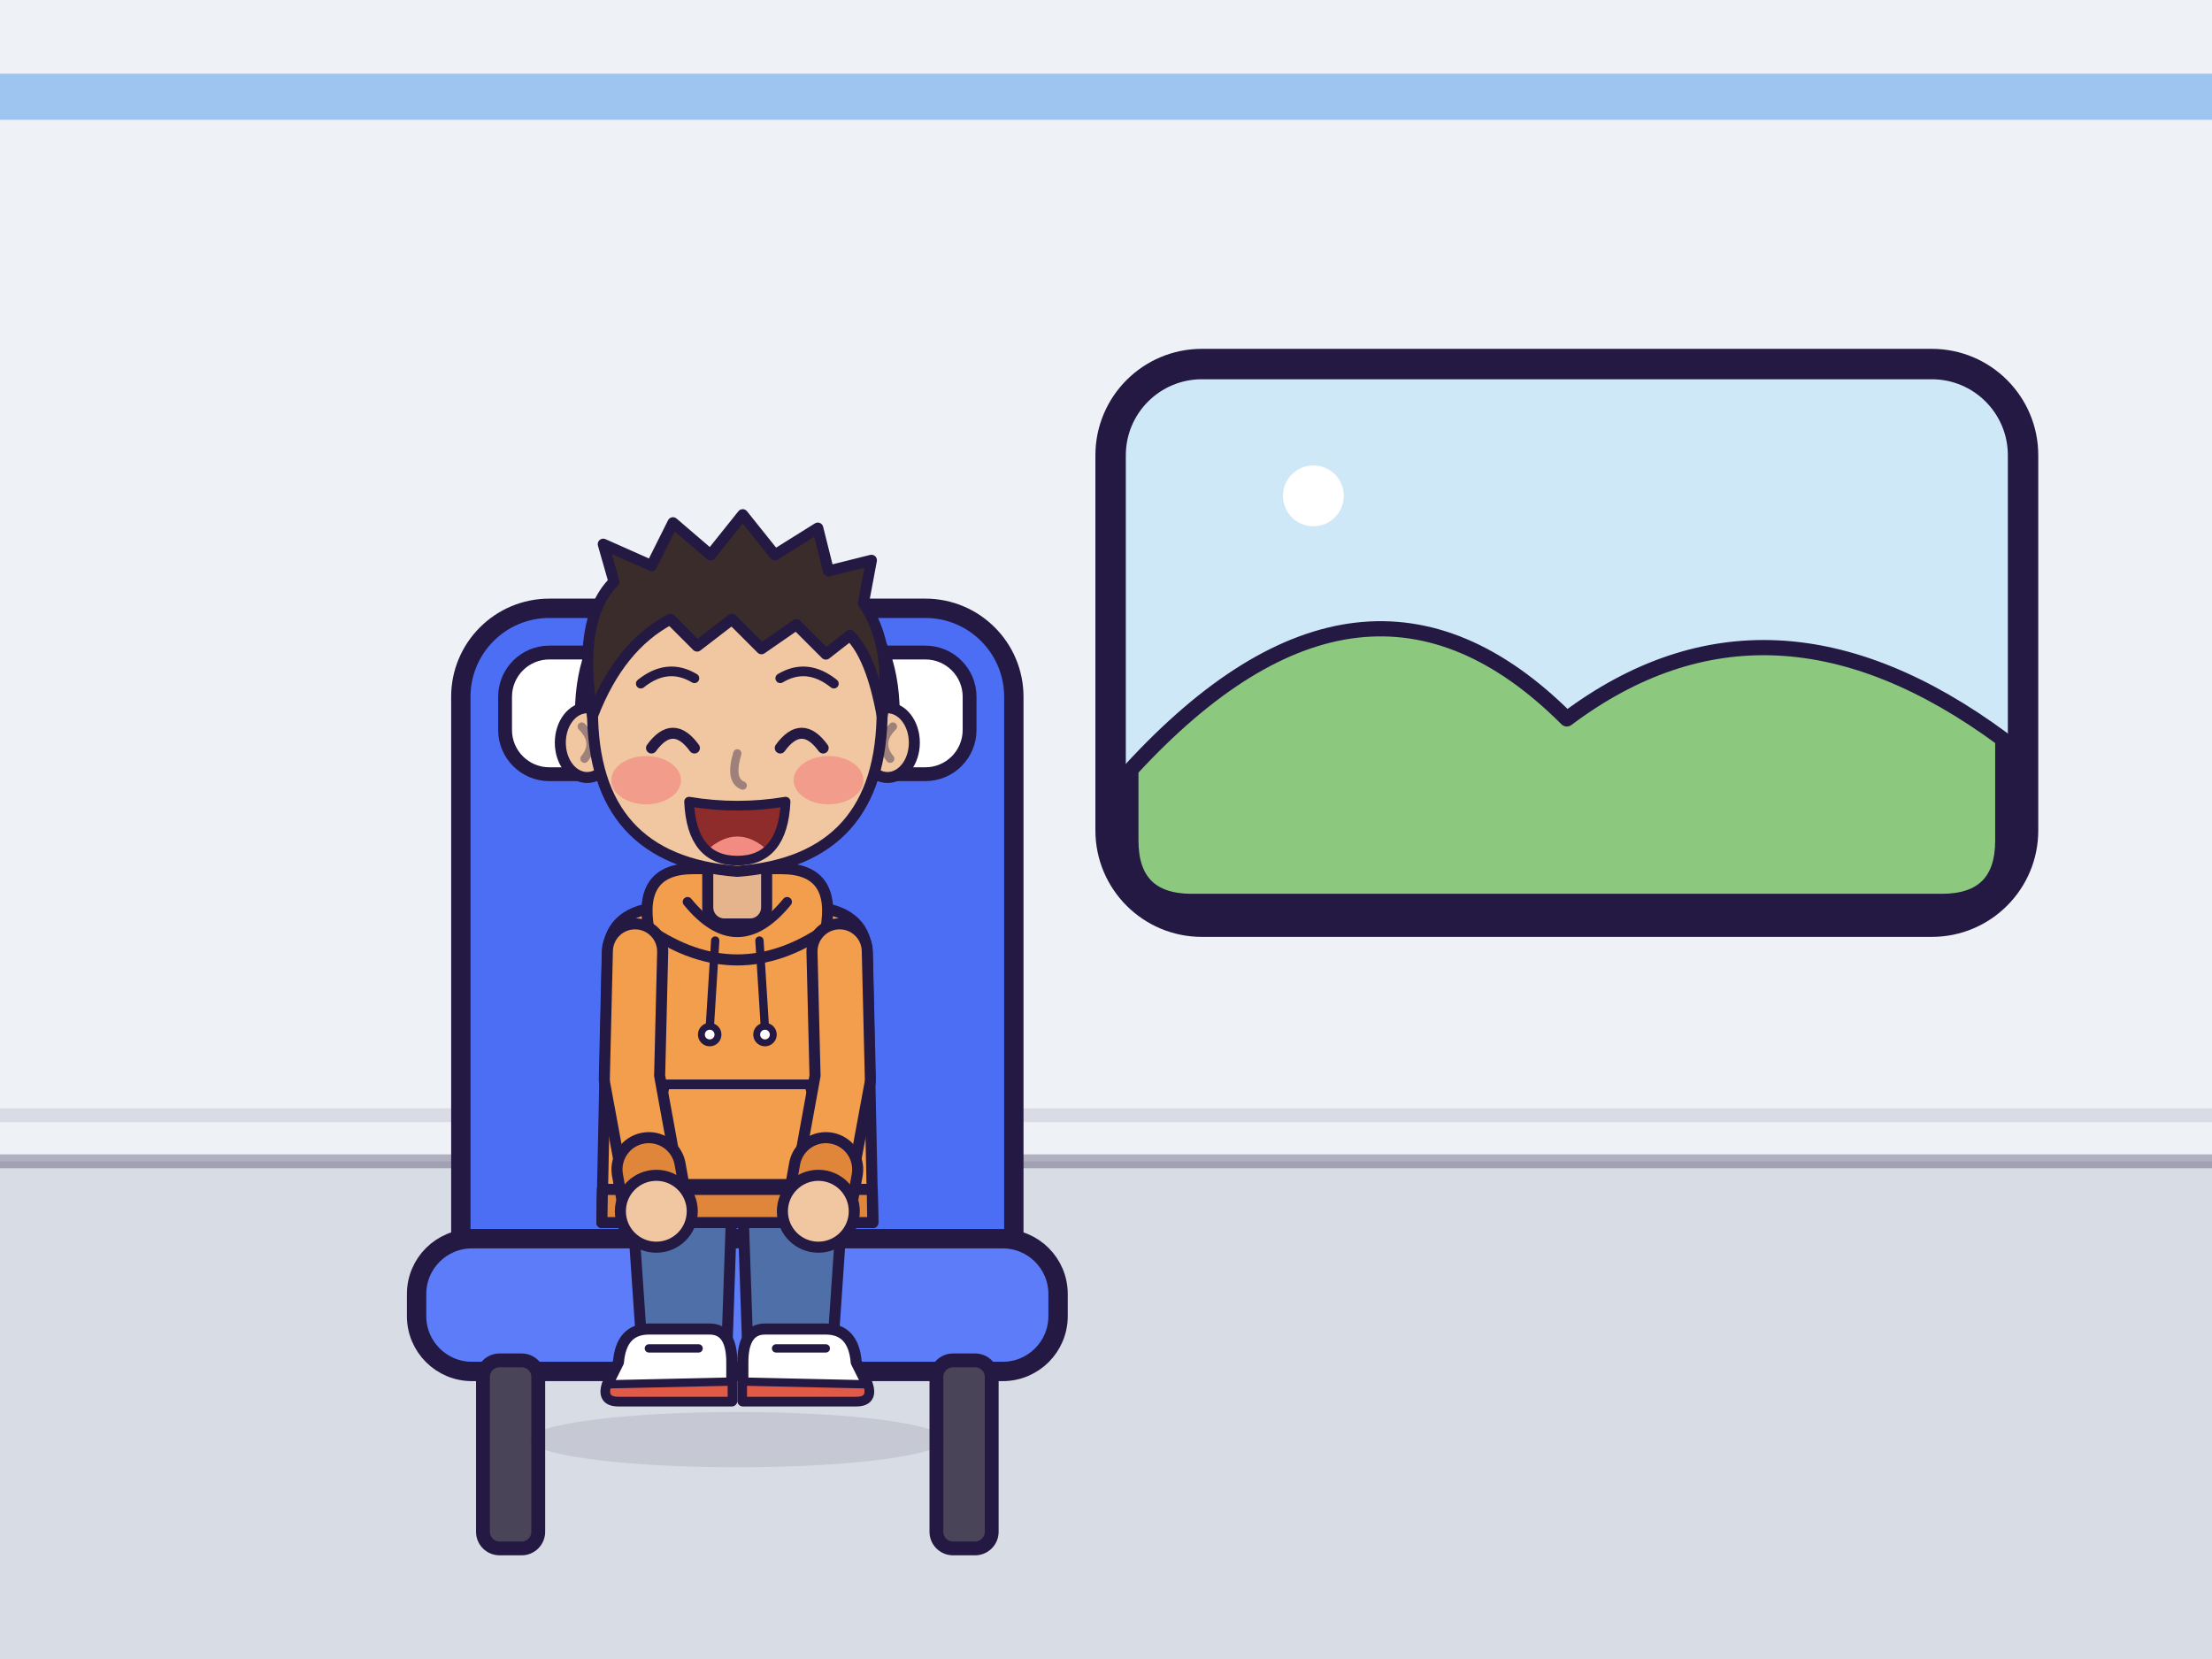
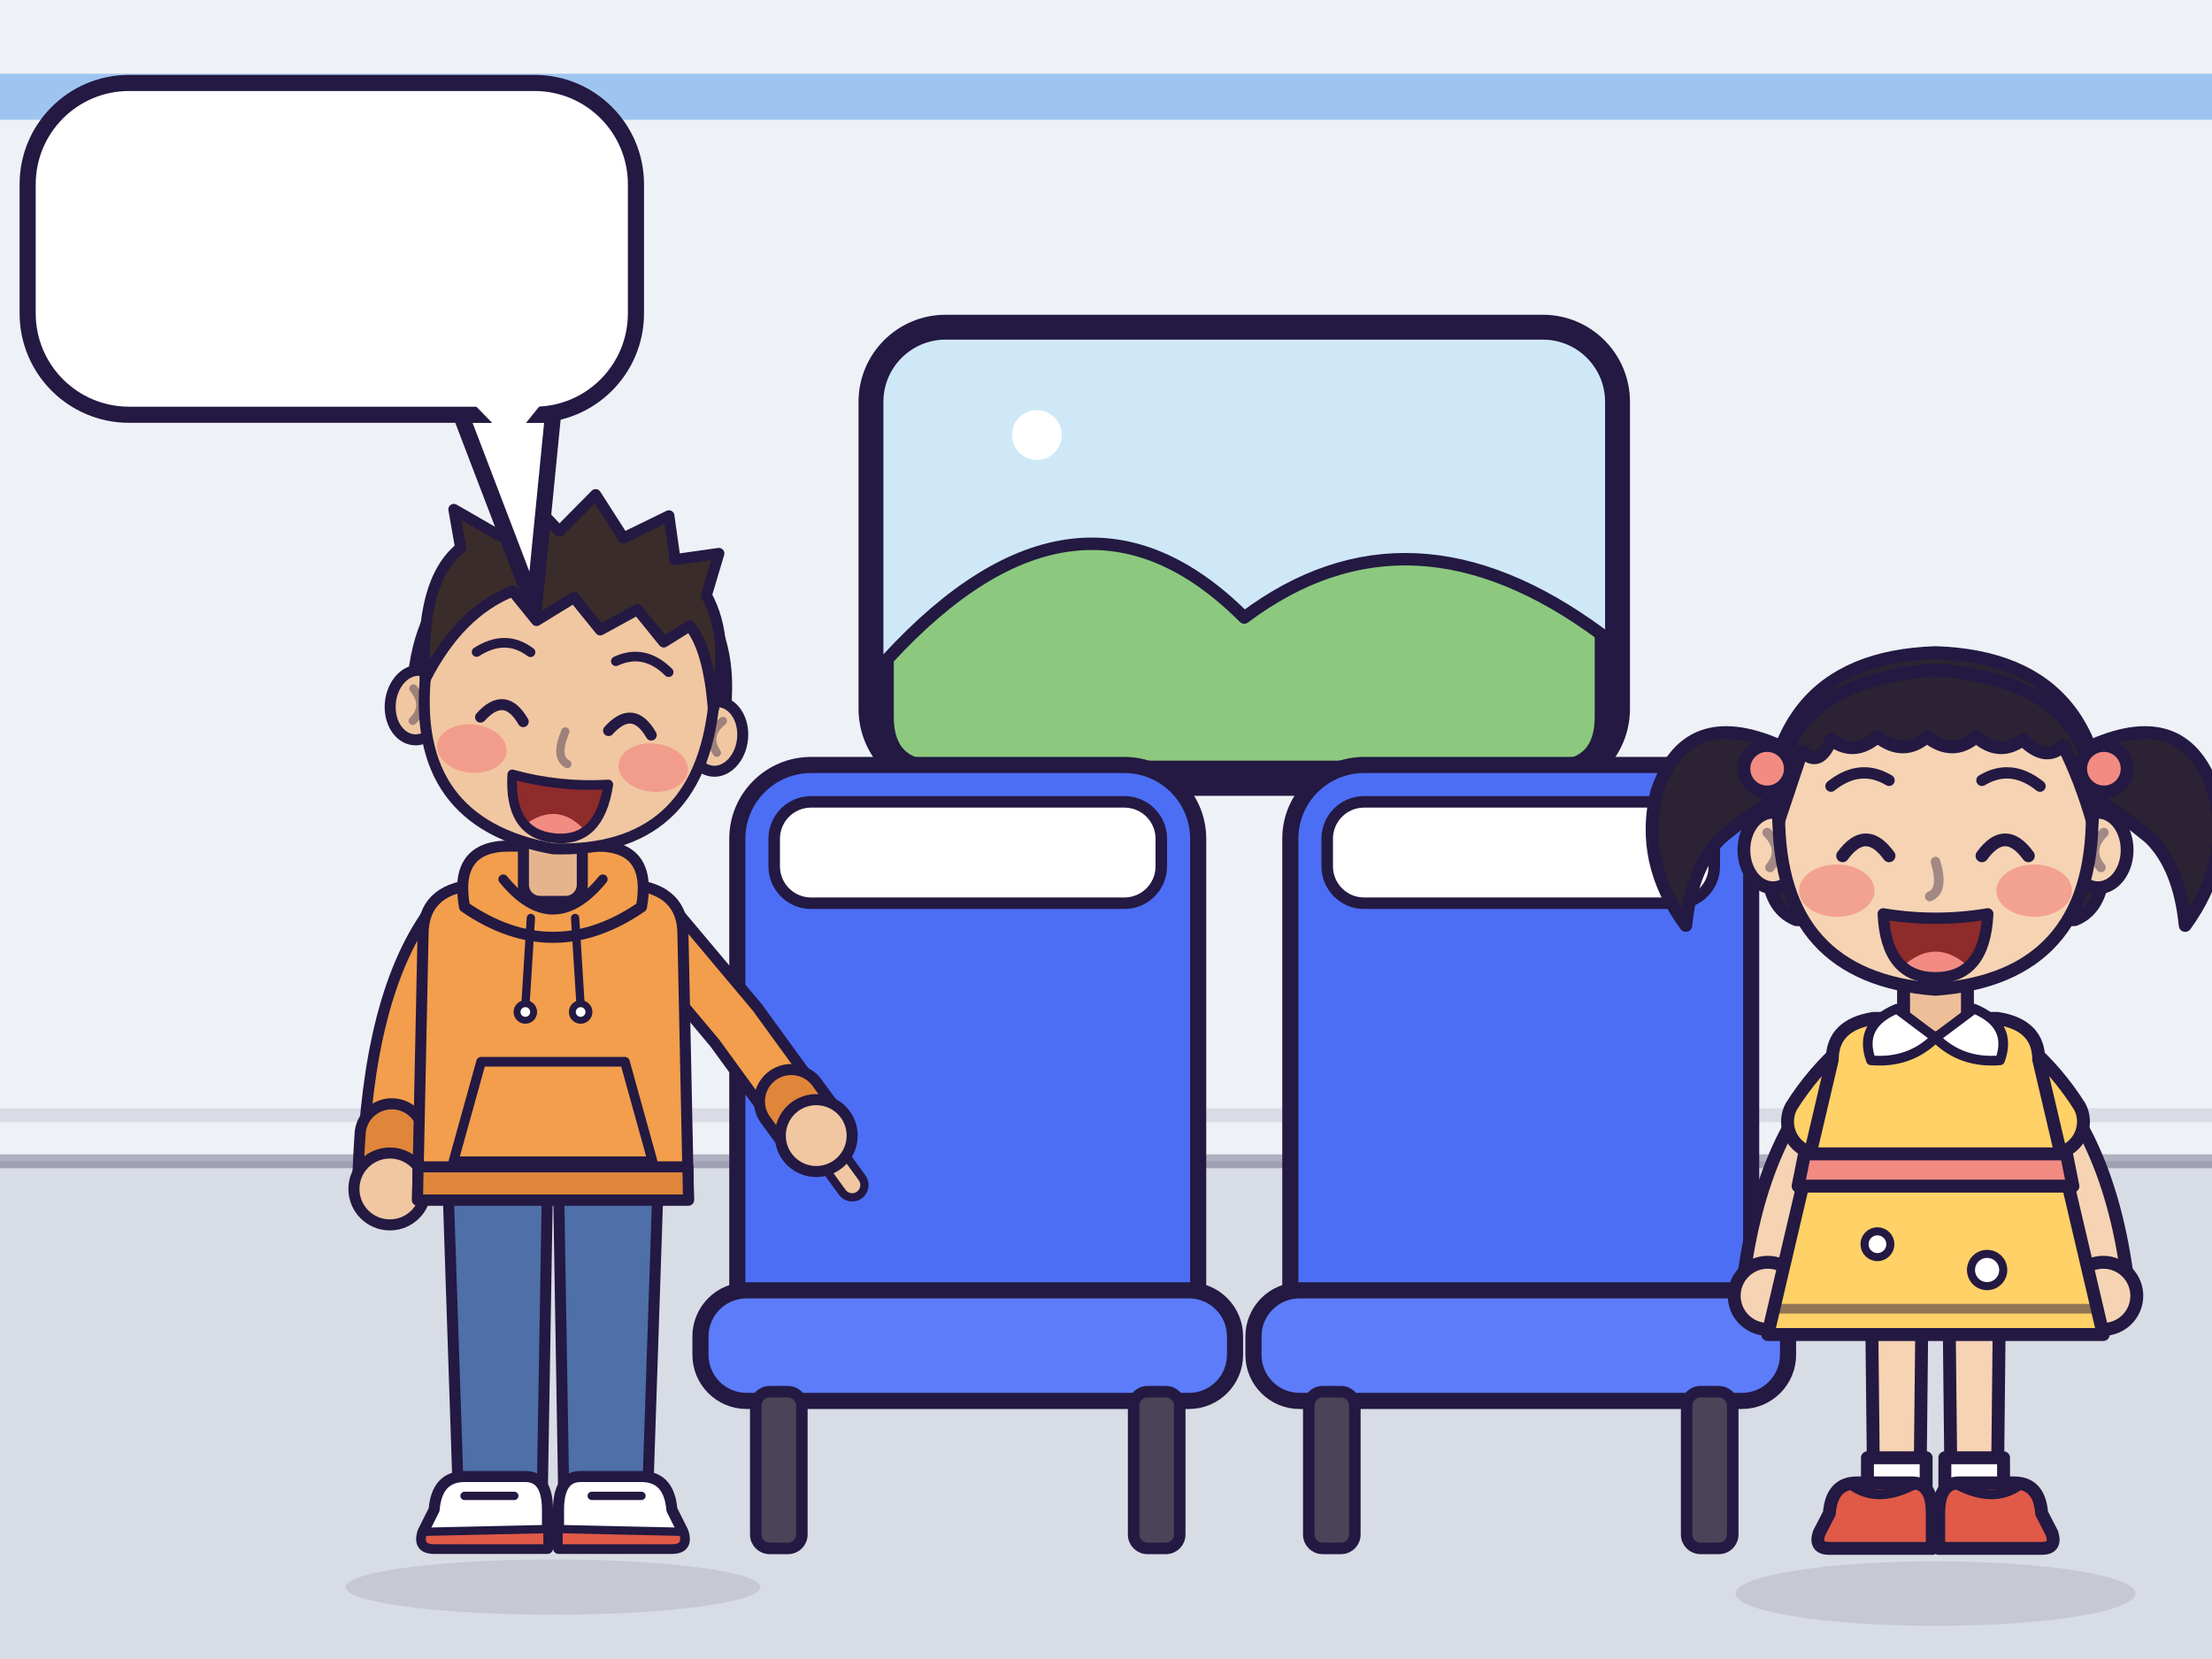
- <svg xmlns="http://www.w3.org/2000/svg" viewBox="0 0 480 360" role="img" aria-label="Big Brother sits in a train seat and looks out of the window at the hills.">
+ <svg xmlns="http://www.w3.org/2000/svg" viewBox="0 0 480 360" role="img" aria-label="On the train, Big Brother points at two seats: his own and one for Little Sister: &quot;我坐这儿，你坐那儿。&quot;">
  <g stroke="#231942" stroke-width="3.5" stroke-linejoin="round" stroke-linecap="round">
    <rect x="0" y="0" width="480" height="360" fill="#EEF1F6" stroke="none" />
    <rect x="0" y="16" width="480" height="10" fill="#9EC5F0" stroke="none" />
    <rect x="0" y="252" width="480" height="108" fill="#D8DCE4" stroke="none" />
    <path d="M0 252L480 252" fill="none" stroke-width="3" opacity="0.3" />
    <path d="M0 242L480 242" fill="none" stroke-width="3" opacity="0.1" />
-     <g transform="translate(340 200) scale(1.1 1.1)">
+     <g transform="translate(270 170) scale(0.9 0.9)">
      <g class="prop p-train-window">
        <rect x="-90" y="-110" width="180" height="110" rx="18" fill="#CFE8F7" />
        <path d="M-86-30Q-40-80 0-40Q40-70 86-36L86-16Q86-4 74-4L-74-4Q-86-4-86-16Z" fill="#8CC97E" stroke-width="3" />
        <circle cx="-50" cy="-84" r="6" fill="#FFFFFF" stroke="none" />
        <rect x="-90" y="-110" width="180" height="110" rx="18" fill="none" stroke-width="6" />
      </g>
    </g>
-     <g transform="translate(160 336) scale(1.2 1.2)">
+     <g transform="translate(210 336)">
+       <g class="prop p-train-seat target">
+         <rect x="-50" y="-170" width="100" height="130" rx="16" fill="#4C6EF5" />
+         <rect x="-42" y="-162" width="84" height="22" rx="8" fill="#FFFFFF" stroke-width="2.5" />
+         <rect x="-58" y="-56" width="116" height="24" rx="10" fill="#5C7CFA" />
+         <rect x="-46" y="-34" width="10" height="34" rx="3" fill="#4A4458" stroke-width="2.5" />
+         <rect x="36" y="-34" width="10" height="34" rx="3" fill="#4A4458" stroke-width="2.5" />
+       </g>
+     </g>
+     <g transform="translate(330 336)">
      <g class="prop p-train-seat">
        <rect x="-50" y="-170" width="100" height="130" rx="16" fill="#4C6EF5" />
        <rect x="-42" y="-162" width="84" height="22" rx="8" fill="#FFFFFF" stroke-width="2.5" />
        <rect x="-58" y="-56" width="116" height="24" rx="10" fill="#5C7CFA" />
        <rect x="-46" y="-34" width="10" height="34" rx="3" fill="#4A4458" stroke-width="2.5" />
        <rect x="36" y="-34" width="10" height="34" rx="3" fill="#4A4458" stroke-width="2.5" />
      </g>
    </g>
-     <g transform="translate(160 304) scale(0.6 0.6)">
+     <g transform="translate(120 336) scale(0.6 0.6)">
      <g class="char c-1 ch-gege">
        <g transform="translate(-150 -432)">
          <ellipse class="shadow" cx="150" cy="446" rx="75" ry="10" fill="#231942" stroke="none" opacity="0.1" />
          <g class="figure" stroke="#231942" stroke-width="4" stroke-linejoin="round" stroke-linecap="round">
            <g class="legs">
-               <path d="M112 361.5L148 361.5L146 420L116 420Z" fill="#4E6FA8" />
-               <path d="M188 361.5L152 361.5L154 420L184 420Z" fill="#4E6FA8" />
+               <path d="M112 300L148 300L146 420L116 420Z" fill="#4E6FA8" />
+               <path d="M188 300L152 300L154 420L184 420Z" fill="#4E6FA8" />
              <path d="M148 418Q148 406 140 406L118 406Q108 406 107 418L103 426Q101 432 107 432L148 432Z" fill="#FFFFFF" />
              <path d="M103 426Q101 432 107 432L148 432L148 425Z" fill="#E05A47" stroke-width="3" />
              <path d="M118 413L136 413" fill="none" stroke-width="3" />
              <path d="M152 418Q152 406 160 406L182 406Q192 406 193 418L197 426Q199 432 193 432L152 432Z" fill="#FFFFFF" />
              <path d="M197 426Q199 432 193 432L152 432L152 425Z" fill="#E05A47" stroke-width="3" />
              <path d="M182 413L164 413" fill="none" stroke-width="3" />
            </g>
-             <g transform="translate(150 361.5)">
+             <g transform="translate(150 300)">
              <g class="upper">
-                 <g transform="translate(-150 -361.5)">
+                 <g transform="translate(-150 -300)">
+                   <g transform="translate(187 208)">
+                     <g class="arm-left act">
+                       <g transform="translate(-187 -208)">
+                         <path d="M179.3 214.4L208.5 249.2L234.2 284.5A10 10 0 0 0 250.4 272.8L224.5 237.2A10 10 0 0 0 224.1 236.6L194.7 201.6A10 10 0 0 0 179.3 214.4Z" fill="#F29E4C" />
+                         <path d="M226.6 276.7L233 285.4A11.5 11.5 0 0 0 251.6 271.9L245.2 263.2A11.5 11.5 0 0 0 226.6 276.7Z" fill="#E0863A" />
+                         <path d="M241.6 285.3L254.6 303.2A4.4 4.4 0 0 0 261.8 298L248.8 280.1A4.4 4.4 0 0 0 241.6 285.3Z" fill="#F1C7A2" stroke-width="3" />
+                         <circle class="hand" cx="245.2" cy="282.7" r="13" fill="#F1C7A2" />
+                       </g>
+                     </g>
+                   </g>
+                   <g transform="translate(113 208)">
+                     <g class="arm-right">
+                       <g transform="translate(-113 -208)">
+                         <path d="M104.8 202.2Q83.1 232.8 81 295.7A10 10 0 0 0 101 296.3Q102.9 239.5 121.2 213.8A10 10 0 0 0 104.8 202.2Z" fill="#F29E4C" />
+                         <path d="M80.3 281.2Q79.8 288.2 79.5 295.6A11.5 11.5 0 0 0 102.5 296.4Q102.7 289.4 103.2 282.9A11.5 11.5 0 0 0 80.3 281.2Z" fill="#E0863A" />
+                         <circle class="hand" cx="91" cy="302" r="13" fill="#F1C7A2" />
+                       </g>
+                     </g>
+                   </g>
                  <g class="body">
-                     <path d="M103 271.5Q103 255.5 121 253.5L179 253.5Q197 255.5 197 271.5L199 367.5L101 367.5Z" fill="#F29E4C" />
-                     <path d="M101.2 355.5L198.8 355.5L199 367.5L101 367.5Z" fill="#E0863A" />
-                     <path class="hood" d="M118 261.5Q114 239.5 134 239.5L166 239.5Q186 239.5 182 261.5Q150 283.5 118 261.5Z" fill="#F29E4C" />
+                     <path d="M103 210Q103 194 121 192L179 192Q197 194 197 210L199 306L101 306Z" fill="#F29E4C" />
+                     <path d="M101.2 294L198.8 294L199 306L101 306Z" fill="#E0863A" />
+                     <path class="hood" d="M118 200Q114 178 134 178L166 178Q186 178 182 200Q150 222 118 200Z" fill="#F29E4C" />
                    <g class="neck">
-                       <rect x="139.3" y="232.5" width="21.3" height="27" rx="6" fill="#E6B48C" />
-                     </g>
-                     <path d="M132 251.5Q150 273.5 168 251.5" fill="none" stroke-width="3.5" />
-                     <path d="M142 265.5L140 297.5M158 265.5L160 297.5" fill="none" stroke-width="3" />
-                     <circle cx="140" cy="299.5" r="3" fill="#FFFFFF" stroke-width="2.5" />
-                     <circle cx="160" cy="299.5" r="3" fill="#FFFFFF" stroke-width="2.5" />
-                     <path class="pocket" d="M124 317.5L176 317.5L186 353.5L114 353.5Z" fill="#F29E4C" stroke-width="3.5" />
-                   </g>
-                   <g transform="translate(150 240.5)">
-                     <g class="head act">
-                       <g transform="translate(-150 -240.5)">
-                         <g transform="translate(150 188.1) scale(0.97)" stroke-width="4.1">
+                       <rect x="139.3" y="171" width="21.3" height="27" rx="6" fill="#E6B48C" />
+                     </g>
+                     <path d="M132 190Q150 212 168 190" fill="none" stroke-width="3.5" />
+                     <path d="M142 204L140 236M158 204L160 236" fill="none" stroke-width="3" />
+                     <circle cx="140" cy="238" r="3" fill="#FFFFFF" stroke-width="2.5" />
+                     <circle cx="160" cy="238" r="3" fill="#FFFFFF" stroke-width="2.5" />
+                     <path class="pocket" d="M124 256L176 256L186 292L114 292Z" fill="#F29E4C" stroke-width="3.5" />
+                   </g>
+                   <g transform="translate(150 179) rotate(6)">
+                     <g class="head">
+                       <g transform="translate(-150 -179)">
+                         <g transform="translate(150 126.6) scale(0.97)" stroke-width="4.1">
                          <g class="hair-back">
                            <path d="M-58 6Q-64-56 0-62Q64-56 58 6Z" fill="#3A2C2A" />
                          </g>
                          <g class="ears">
                            <ellipse cx="-56" cy="6" rx="10" ry="13" fill="#F1C7A2" />
                            <ellipse cx="56" cy="6" rx="10" ry="13" fill="#F1C7A2" />
                            <path d="M-58 0Q-52 6-57 12" fill="none" stroke-width="3.1" opacity="0.4" />
                            <path d="M58 0Q52 6 57 12" fill="none" stroke-width="3.1" opacity="0.4" />
                          </g>
                          <path class="face" d="M-54-6Q-54-52 0-52Q54-52 54-6Q54 50 0 54Q-54 50-54-6Z" fill="#F1C7A2" />
                          <g class="hair">
                            <path d="M-54-4Q-60-40-46-54L-50-68L-32-60L-24-76L-10-64L2-79L14-64L30-74L34-58L50-62L47-46Q58-30 54-4Q50-26 42-34L33-27L22-38L9-29L-2-40L-15-30L-25-40Q-44-30-54-4Z" fill="#3A2C2A" />
                          </g>
                          <g class="cheeks">
                            <ellipse cx="-34" cy="20" rx="13" ry="9" fill="#F28B82" stroke="none" opacity="0.7" />
                            <ellipse cx="34" cy="20" rx="13" ry="9" fill="#F28B82" stroke="none" opacity="0.7" />
                          </g>
                          <g class="brows">
                            <path d="M-36-16Q-26-24-16-18M16-18Q26-24 36-16" fill="none" stroke-width="3.6" />
                          </g>
                          <g transform="translate(0 4)">
                            <g class="eyes">
                              <g transform="translate(0 -4)">
                                <path d="M-32 8Q-24-3-16 8M16 8Q24-3 32 8" fill="none" stroke-width="4.1" />
                              </g>
                            </g>
                          </g>
                          <g class="nose">
                            <path d="M0 10Q-3 20 2 22" fill="none" stroke-width="3.1" opacity="0.4" />
                          </g>
                          <g class="mouth">
                            <path d="M-18 28Q0 31 18 28Q17 50 0 50Q-17 50-18 28Z" fill="#8E2B2B" stroke="none" />
                            <path d="M-10 45Q0 37 10 45Q6 50 0 50Q-6 50-10 45Z" fill="#F28B82" stroke="none" />
                            <path d="M-18 28Q0 31 18 28Q17 50 0 50Q-17 50-18 28Z" fill="none" stroke-width="3.6" />
                          </g>
                        </g>
                      </g>
                    </g>
                  </g>
-                   <g transform="translate(187 269.5)">
-                     <g class="arm-left">
-                       <g transform="translate(-187 -269.5)">
-                         <path d="M177 269.7L178.1 314.4L170.4 356.7A10 10 0 0 0 190 360.3L198 317A10 10 0 0 0 198.1 315L197 269.2A10 10 0 0 0 177 269.7Z" fill="#F29E4C" />
-                         <path d="M170.8 345.8L168.9 356.4A11.5 11.5 0 0 0 191.5 360.6L193.4 350A11.5 11.5 0 0 0 170.8 345.8Z" fill="#E0863A" />
-                         <circle class="hand" cx="179.3" cy="363.4" r="13" fill="#F1C7A2" />
-                       </g>
-                     </g>
-                   </g>
-                   <g transform="translate(113 269.5)">
-                     <g class="arm-right">
-                       <g transform="translate(-113 -269.5)">
-                         <path d="M103 269.2L101.9 315A10 10 0 0 0 102 317L110 360.3A10 10 0 0 0 129.6 356.7L121.9 314.4L123 269.7A10 10 0 0 0 103 269.2Z" fill="#F29E4C" />
-                         <path d="M106.6 350L108.5 360.6A11.5 11.5 0 0 0 131.1 356.4L129.2 345.8A11.5 11.5 0 0 0 106.6 350Z" fill="#E0863A" />
-                         <circle class="hand" cx="120.7" cy="363.4" r="13" fill="#F1C7A2" />
-                       </g>
-                     </g>
-                   </g>
                </g>
              </g>
            </g>
          </g>
        </g>
      </g>
    </g>
+     <g transform="translate(420 336) scale(-0.7 0.7)">
+       <g class="char c-2 ch-meimei">
+         <g transform="translate(-150 -432)">
+           <ellipse class="shadow" cx="150" cy="446" rx="62" ry="10" fill="#231942" stroke="none" opacity="0.1" />
+           <g class="figure" stroke="#231942" stroke-width="4" stroke-linejoin="round" stroke-linecap="round">
+             <g class="legs">
+               <path d="M129.9 329.7L146.1 329.7L145.1 422.6L130.9 422.6Z" fill="#F6D3B3" />
+               <path d="M128.9 403.9L147.1 403.9L147.1 422.6L128.9 422.6Z" fill="#FFFFFF" />
+               <path d="M153.9 329.7L170.1 329.7L169.1 422.6L154.9 422.6Z" fill="#F6D3B3" />
+               <path d="M152.9 403.9L171.1 403.9L171.1 422.6L152.9 422.6Z" fill="#FFFFFF" />
+               <path d="M149 421.1Q149 411.7 142.8 411.7L125.6 411.7Q117.8 411.7 117.1 421.1L113.9 427.3Q112.4 432 117.1 432L149 432Z" fill="#E05A47" />
+               <path d="M124.1 412.5Q131.9 418 142.8 412.5" fill="none" stroke-width="3" />
+               <path d="M151 421.1Q151 411.7 157.2 411.7L174.4 411.7Q182.2 411.7 182.9 421.1L186.1 427.3Q187.6 432 182.9 432L151 432Z" fill="#E05A47" />
+               <path d="M175.9 412.5Q168.1 418 157.2 412.5" fill="none" stroke-width="3" />
+             </g>
+             <g transform="translate(150 333.7)">
+               <g class="upper">
+                 <g transform="translate(-150 -333.7)">
+                   <g transform="translate(172 283.7)">
+                     <g class="arm-left">
+                       <g transform="translate(-172 -283.7)">
+                         <path d="M167.2 289.3Q189.1 308 194.7 348.7A7.4 7.4 0 0 0 209.3 346.7Q202.9 300.4 176.8 278.1A7.4 7.4 0 0 0 167.2 289.3Z" fill="#F6D3B3" />
+                         <path d="M165.5 291.3Q172.5 297.3 177.8 305.6A10 10 0 0 0 194.7 295Q187.8 284.1 178.5 276.1A10 10 0 0 0 165.5 291.3Z" fill="#FFD166" />
+                         <circle class="hand" cx="202" cy="353.7" r="10.4" fill="#F6D3B3" />
+                       </g>
+                     </g>
+                   </g>
+                   <g transform="translate(128 283.7)">
+                     <g class="arm-right">
+                       <g transform="translate(-128 -283.7)">
+                         <path d="M123.2 278.1Q97.1 300.4 90.7 346.7A7.4 7.4 0 0 0 105.3 348.7Q110.9 308 132.8 289.3A7.4 7.4 0 0 0 123.2 278.1Z" fill="#F6D3B3" />
+                         <path d="M121.5 276.1Q112.2 284.1 105.3 295A10 10 0 0 0 122.2 305.6Q127.5 297.3 134.5 291.3A10 10 0 0 0 121.5 276.1Z" fill="#FFD166" />
+                         <circle class="hand" cx="98" cy="353.7" r="10.4" fill="#F6D3B3" />
+                       </g>
+                     </g>
+                   </g>
+                   <g class="body">
+                     <path d="M118 280.5Q118 269.7 130.8 267.7L169.2 267.7Q182 269.7 182 280.5L202 365.7L98 365.7Z" fill="#FFD166" />
+                     <path d="M109.4 309.7L190.6 309.7L192.6 319.7L107.4 319.7Z" fill="#F28B82" />
+                     <g class="neck">
+                       <rect x="140.1" y="250.7" width="19.8" height="23" rx="6" fill="#EDBE98" />
+                     </g>
+                     <path d="M138 264.7Q126 269.7 130 280.7Q142 281.7 150 273.7Z" fill="#FFFFFF" stroke-width="3" />
+                     <path d="M162 264.7Q174 269.7 170 280.7Q158 281.7 150 273.7Z" fill="#FFFFFF" stroke-width="3" />
+                     <circle cx="134" cy="345.7" r="5" fill="#FFFFFF" stroke-width="2.5" />
+                     <circle cx="168" cy="337.7" r="4" fill="#FFFFFF" stroke-width="2.5" />
+                     <path d="M101.6 357.7L198.4 357.7" fill="none" stroke-width="3" opacity="0.5" />
+                   </g>
+                   <g transform="translate(150 258.7)">
+                     <g class="head">
+                       <g transform="translate(-150 -258.7)">
+                         <g transform="translate(150 210.1) scale(0.9)" stroke-width="4.4">
+                           <g class="hair-back">
+                             <path d="M-54-30Q-86-44-96-14Q-102 10-86 32Q-84 12-74 2Q-62-8-54-12Z" fill="#2B2233" />
+                             <path d="M54-30Q86-44 96-14Q102 10 86 32Q84 12 74 2Q62-8 54-12Z" fill="#2B2233" />
+                             <path d="M-58 10Q-62-60 0-62Q62-60 58 10Q58 26 48 30L-48 30Q-58 26-58 10Z" fill="#2B2233" />
+                           </g>
+                           <g class="ears">
+                             <ellipse cx="-56" cy="6" rx="10" ry="13" fill="#F6D3B3" />
+                             <ellipse cx="56" cy="6" rx="10" ry="13" fill="#F6D3B3" />
+                             <path d="M-58 0Q-52 6-57 12" fill="none" stroke-width="3.3" opacity="0.4" />
+                             <path d="M58 0Q52 6 57 12" fill="none" stroke-width="3.3" opacity="0.4" />
+                           </g>
+                           <path class="face" d="M-54-6Q-54-52 0-52Q54-52 54-6Q54 50 0 54Q-54 50-54-6Z" fill="#F6D3B3" />
+                           <g class="hair">
+                             <path d="M-54-4Q-58-52 0-56Q58-52 54-4Q50-16 46-28Q40-22 36-32Q28-26 20-33Q11-26 3-33Q-6-26-14-33Q-22-26-30-32Q-38-24-44-30Q-50-18-54-4Z" fill="#2B2233" />
+                             <circle cx="-58" cy="-22" r="8" fill="#F28B82" />
+                             <circle cx="58" cy="-22" r="8" fill="#F28B82" />
+                           </g>
+                           <g class="cheeks">
+                             <ellipse cx="-34" cy="20" rx="13" ry="9" fill="#F28B82" stroke="none" opacity="0.7" />
+                             <ellipse cx="34" cy="20" rx="13" ry="9" fill="#F28B82" stroke="none" opacity="0.7" />
+                           </g>
+                           <g class="brows">
+                             <path d="M-36-16Q-26-24-16-18M16-18Q26-24 36-16" fill="none" stroke-width="3.9" />
+                           </g>
+                           <g transform="translate(0 4)">
+                             <g class="eyes">
+                               <g transform="translate(0 -4)">
+                                 <path d="M-32 8Q-24-3-16 8M16 8Q24-3 32 8" fill="none" stroke-width="4.4" />
+                               </g>
+                             </g>
+                           </g>
+                           <g class="nose">
+                             <path d="M0 10Q-3 20 2 22" fill="none" stroke-width="3.3" opacity="0.4" />
+                           </g>
+                           <g class="mouth">
+                             <path d="M-18 28Q0 31 18 28Q17 50 0 50Q-17 50-18 28Z" fill="#8E2B2B" stroke="none" />
+                             <path d="M-10 45Q0 37 10 45Q6 50 0 50Q-6 50-10 45Z" fill="#F28B82" stroke="none" />
+                             <path d="M-18 28Q0 31 18 28Q17 50 0 50Q-17 50-18 28Z" fill="none" stroke-width="3.9" />
+                           </g>
+                         </g>
+                       </g>
+                     </g>
+                   </g>
+                 </g>
+               </g>
+             </g>
+           </g>
+         </g>
+       </g>
+     </g>
+     <g transform="translate(115.9 131.6)">
+       <g class="bubble b-1 has-text line-0">
+         <g transform="translate(-115.9 -131.6)">
+           <path d="M100 90L115.9 131.6L120 90Z" fill="#FFFFFF" />
+           <rect x="6" y="18" width="132" height="72" rx="22" fill="#FFFFFF" />
+           <path d="M101.2 86L110.8 95.9L118.8 86Z" fill="#FFFFFF" stroke="none" />
+         </g>
+       </g>
+     </g>
  </g>
</svg>
